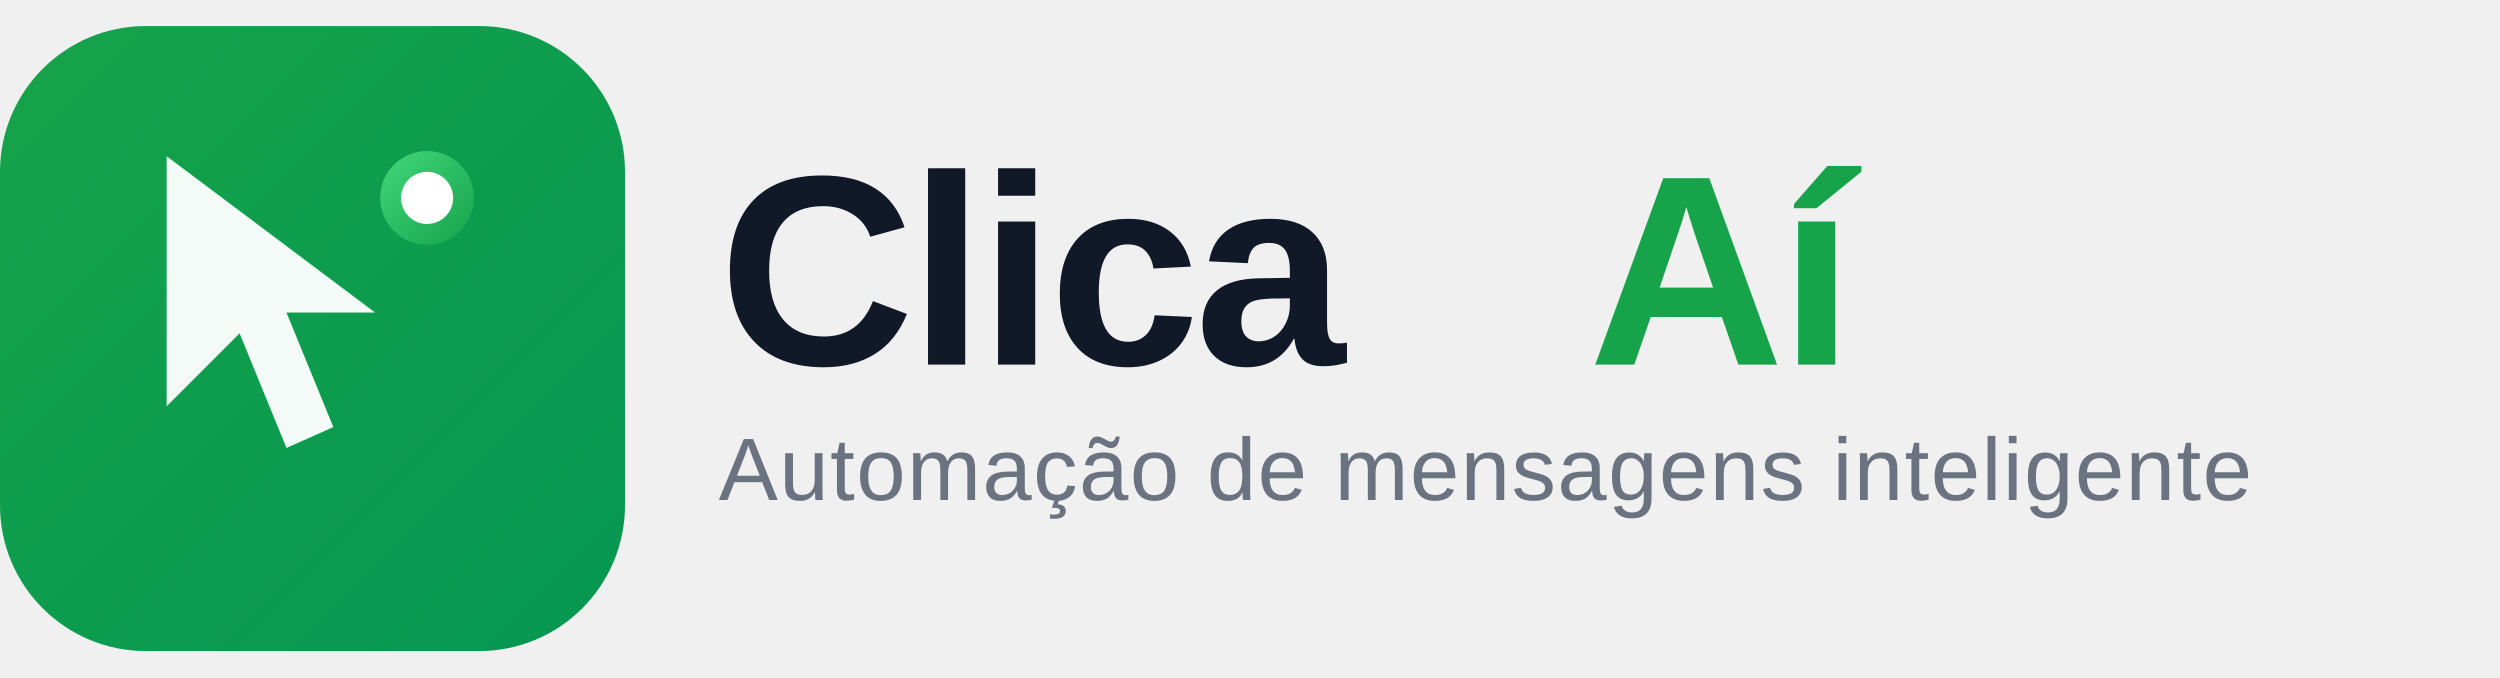
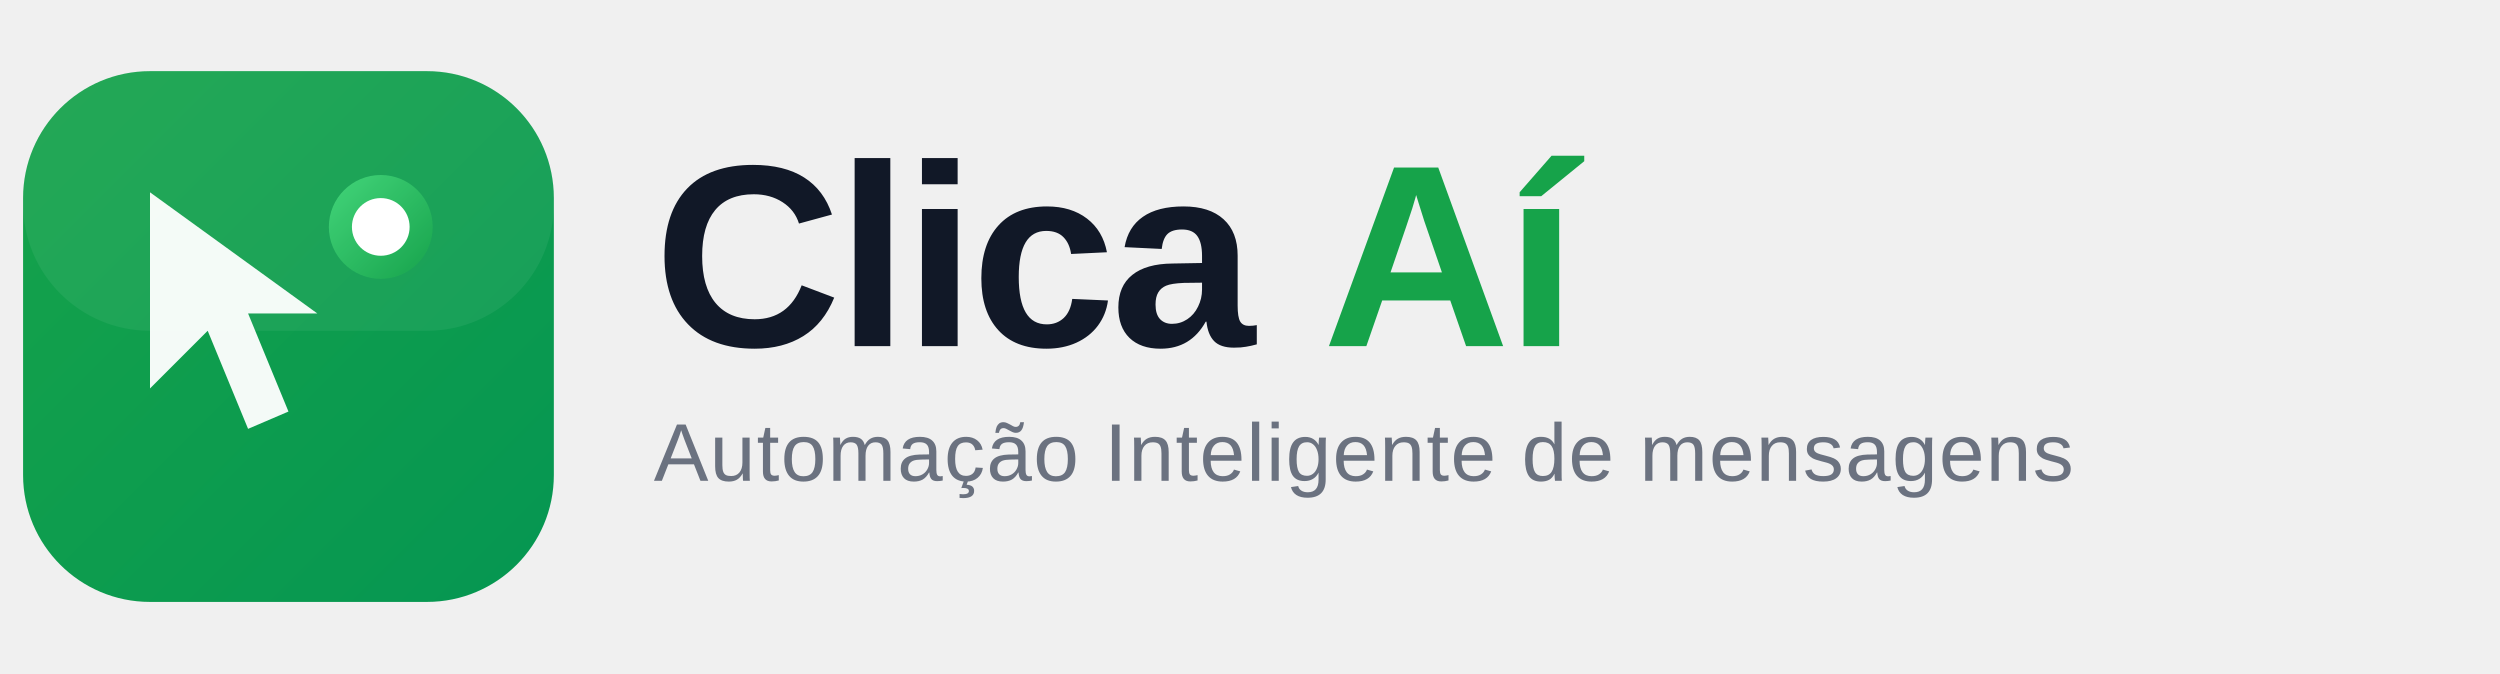
- <svg xmlns="http://www.w3.org/2000/svg" viewBox="0 0 480 130" width="480" height="130">
+ <svg xmlns="http://www.w3.org/2000/svg" viewBox="0 0 520 140" width="520" height="140">
  <defs>
    <linearGradient id="iconGrad" x1="0%" y1="0%" x2="100%" y2="100%">
      <stop offset="0%" stop-color="#16a34a" />
      <stop offset="100%" stop-color="#059652" />
    </linearGradient>
    <linearGradient id="dotGrad" x1="0%" y1="0%" x2="100%" y2="100%">
      <stop offset="0%" stop-color="#4ade80" />
      <stop offset="100%" stop-color="#16a34a" />
    </linearGradient>
  </defs>
-   <rect x="0" y="5" width="120" height="120" rx="28" fill="url(#iconGrad)" />
-   <path d="M32 30 L32 78 L46 64 L55 86 L64 82 L55 60 L72 60 Z" fill="white" opacity="0.95" />
-   <circle cx="82" cy="38" r="9" fill="url(#dotGrad)" opacity="0.9" />
-   <circle cx="82" cy="38" r="5" fill="white" />
-   <text x="138" y="70" font-family="'Arial Black', 'Arial Bold', Arial, sans-serif" font-weight="900" font-size="52" fill="#111827" letter-spacing="-1">Clica</text>
-   <text x="305" y="70" font-family="'Arial Black', 'Arial Bold', Arial, sans-serif" font-weight="900" font-size="52" fill="#16a34a" letter-spacing="-1"> Aí</text>
-   <text x="138" y="96" font-family="Arial, sans-serif" font-weight="400" font-size="17" fill="#6b7280" letter-spacing="0.3">Automação de mensagens inteligente</text>
+   <g transform="translate(0,10) scale(0.6)">
+     <rect x="8" y="8" width="184" height="184" rx="44" fill="url(#iconGrad)" />
+     <rect x="8" y="8" width="184" height="90" rx="44" fill="white" opacity="0.06" />
+     <path d="M52 50 L52 118 L72 98 L86 132 L100 126 L86 92 L110 92 Z" fill="white" opacity="0.95" />
+     <circle cx="132" cy="62" r="18" fill="url(#dotGrad)" opacity="0.85" />
+     <circle cx="132" cy="62" r="10" fill="white" />
+   </g>
+   <text x="136" y="72" font-family="'Arial Black','Arial Bold',Arial,sans-serif" font-weight="900" font-size="54" fill="#111827" letter-spacing="-1">Clica <tspan fill="#16a34a">Aí</tspan>
+   </text>
+   <text x="136" y="100" font-family="Arial,sans-serif" font-weight="400" font-size="17" fill="#6b7280" letter-spacing="0.3">Automação Inteligente de mensagens</text>
</svg>
